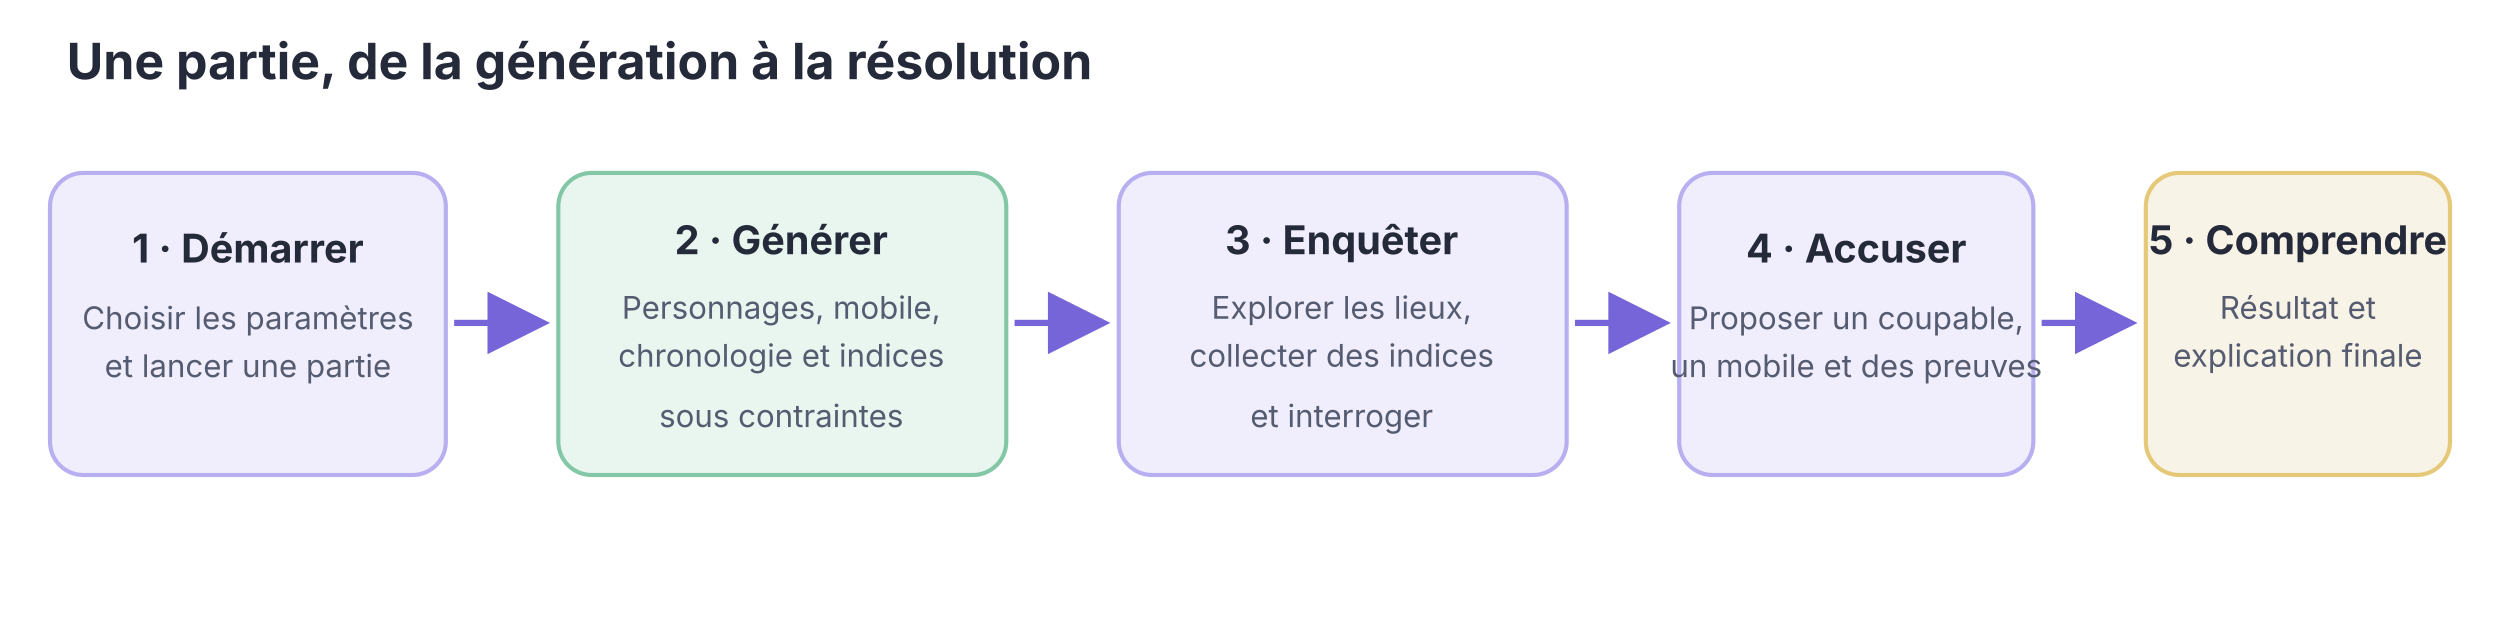
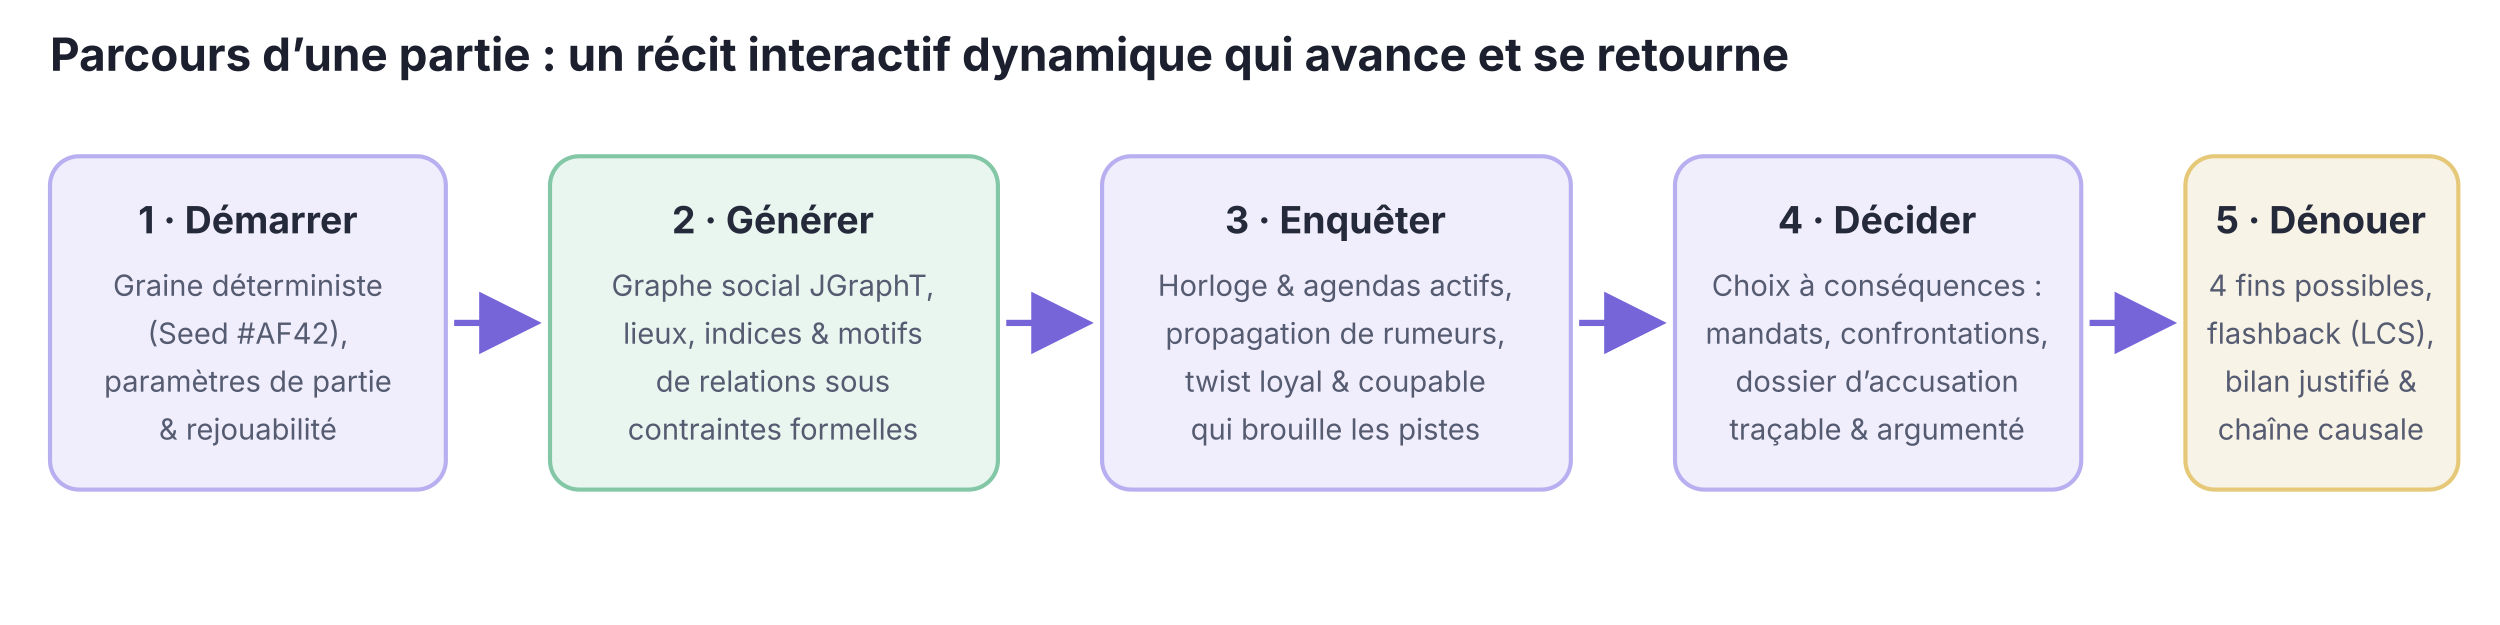
<svg xmlns="http://www.w3.org/2000/svg" width="180mm" height="45mm" viewBox="0 0 1200 300" role="img" aria-labelledby="title desc">
  <defs>
    <marker id="arrow" markerWidth="10" markerHeight="10" refX="8" refY="5" orient="auto">
      <path d="M0 0L10 5L0 10z" fill="#7565d8" />
    </marker>
  </defs>
  <style>
    text { font-family: Inter, "Helvetica Neue", Arial, sans-serif; fill: #252a3b; }
-     .title { font-size: 24px; font-weight: 700; }
-     .label { font-size: 19px; font-weight: 700; }
-     .detail { font-size: 15px; fill: #555b70; }
+     .title { font-size: 22px; font-weight: 700; fill: #1b1f2e; }
+     .label { font-size: 18px; font-weight: 700; }
+     .detail { font-size: 14px; fill: #555b70; }
    .step { fill: #f0eefc; stroke: #b8aff0; stroke-width: 2; }
    .engine { fill: #e9f6f0; stroke: #83c7a7; stroke-width: 2; }
    .result { fill: #f8f3e7; stroke: #e5c878; stroke-width: 2; }
    .arrow { stroke: #7565d8; stroke-width: 3; fill: none; marker-end: url(#arrow); }
  </style>
-   <text x="32" y="38" class="title">Une partie, de la génération à la résolution</text>
-   <rect x="24" y="83" width="190" height="145" rx="16" class="step" />
-   <text x="119" y="126" text-anchor="middle" class="label">1 · Démarrer</text>
-   <text x="119" y="158" text-anchor="middle" class="detail">Choisir les paramètres</text>
-   <text x="119" y="181" text-anchor="middle" class="detail">et lancer une partie</text>
-   <path d="M218 155H258" class="arrow" />
-   <rect x="268" y="83" width="215" height="145" rx="16" class="engine" />
-   <text x="375" y="122" text-anchor="middle" class="label">2 · Générer</text>
-   <text x="375" y="153" text-anchor="middle" class="detail">Personnages, mobile,</text>
-   <text x="375" y="176" text-anchor="middle" class="detail">chronologie et indices</text>
-   <text x="375" y="205" text-anchor="middle" class="detail">sous contraintes</text>
-   <path d="M487 155H527" class="arrow" />
-   <rect x="537" y="83" width="215" height="145" rx="16" class="step" />
-   <text x="644" y="122" text-anchor="middle" class="label">3 · Enquêter</text>
-   <text x="644" y="153" text-anchor="middle" class="detail">Explorer les lieux,</text>
-   <text x="644" y="176" text-anchor="middle" class="detail">collecter des indices</text>
-   <text x="644" y="205" text-anchor="middle" class="detail">et interroger</text>
-   <path d="M756 155H796" class="arrow" />
-   <rect x="806" y="83" width="170" height="145" rx="16" class="step" />
-   <text x="891" y="126" text-anchor="middle" class="label">4 · Accuser</text>
-   <text x="891" y="158" text-anchor="middle" class="detail">Proposer un coupable,</text>
-   <text x="891" y="181" text-anchor="middle" class="detail">un mobile et des preuves</text>
-   <path d="M980 155H1020" class="arrow" />
-   <rect x="1030" y="83" width="146" height="145" rx="16" class="result" />
-   <text x="1103" y="122" text-anchor="middle" class="label">5 · Comprendre</text>
-   <text x="1103" y="153" text-anchor="middle" class="detail">Résultat et</text>
-   <text x="1103" y="176" text-anchor="middle" class="detail">explication finale</text>
+   <text x="24" y="34" class="title">Parcours d’une partie : un récit interactif dynamique qui avance et se retourne</text>
+   <rect x="24" y="75" width="190" height="160" rx="14" class="step" />
+   <text x="119" y="112" text-anchor="middle" class="label">1 · Démarrer</text>
+   <text x="119" y="142" text-anchor="middle" class="detail">Graine déterministe</text>
+   <text x="119" y="165" text-anchor="middle" class="detail">(Seed #AF42),</text>
+   <text x="119" y="188" text-anchor="middle" class="detail">paramètres de partie</text>
+   <text x="119" y="211" text-anchor="middle" class="detail">&amp; rejouabilité</text>
+   <path d="M218 155H254" class="arrow" />
+   <rect x="264" y="75" width="215" height="160" rx="14" class="engine" />
+   <text x="371" y="112" text-anchor="middle" class="label">2 · Générer</text>
+   <text x="371" y="142" text-anchor="middle" class="detail">Graphe social JGraphT,</text>
+   <text x="371" y="165" text-anchor="middle" class="detail">lieux, indices &amp; motifs</text>
+   <text x="371" y="188" text-anchor="middle" class="detail">de relations sous</text>
+   <text x="371" y="211" text-anchor="middle" class="detail">contraintes formelles</text>
+   <path d="M483 155H519" class="arrow" />
+   <rect x="529" y="75" width="225" height="160" rx="14" class="step" />
+   <text x="641" y="112" text-anchor="middle" class="label">3 · Enquêter</text>
+   <text x="641" y="142" text-anchor="middle" class="detail">Horloge &amp; agendas actifs,</text>
+   <text x="641" y="165" text-anchor="middle" class="detail">propagation de rumeurs,</text>
+   <text x="641" y="188" text-anchor="middle" class="detail">twist loyal &amp; coupable</text>
+   <text x="641" y="211" text-anchor="middle" class="detail">qui brouille les pistes</text>
+   <path d="M758 155H794" class="arrow" />
+   <rect x="804" y="75" width="195" height="160" rx="14" class="step" />
+   <text x="901" y="112" text-anchor="middle" class="label">4 · Décider</text>
+   <text x="901" y="142" text-anchor="middle" class="detail">Choix à conséquences :</text>
+   <text x="901" y="165" text-anchor="middle" class="detail">mandats, confrontations,</text>
+   <text x="901" y="188" text-anchor="middle" class="detail">dossier d’accusation</text>
+   <text x="901" y="211" text-anchor="middle" class="detail">traçable &amp; argumenté</text>
+   <path d="M1003 155H1039" class="arrow" />
+   <rect x="1049" y="75" width="131" height="160" rx="14" class="result" />
+   <text x="1114" y="112" text-anchor="middle" class="label">5 · Dénouer</text>
+   <text x="1114" y="142" text-anchor="middle" class="detail">4 fins possibles,</text>
+   <text x="1114" y="165" text-anchor="middle" class="detail">flashback (LCS),</text>
+   <text x="1114" y="188" text-anchor="middle" class="detail">bilan justifié &amp;</text>
+   <text x="1114" y="211" text-anchor="middle" class="detail">chaîne causale</text>
</svg>
